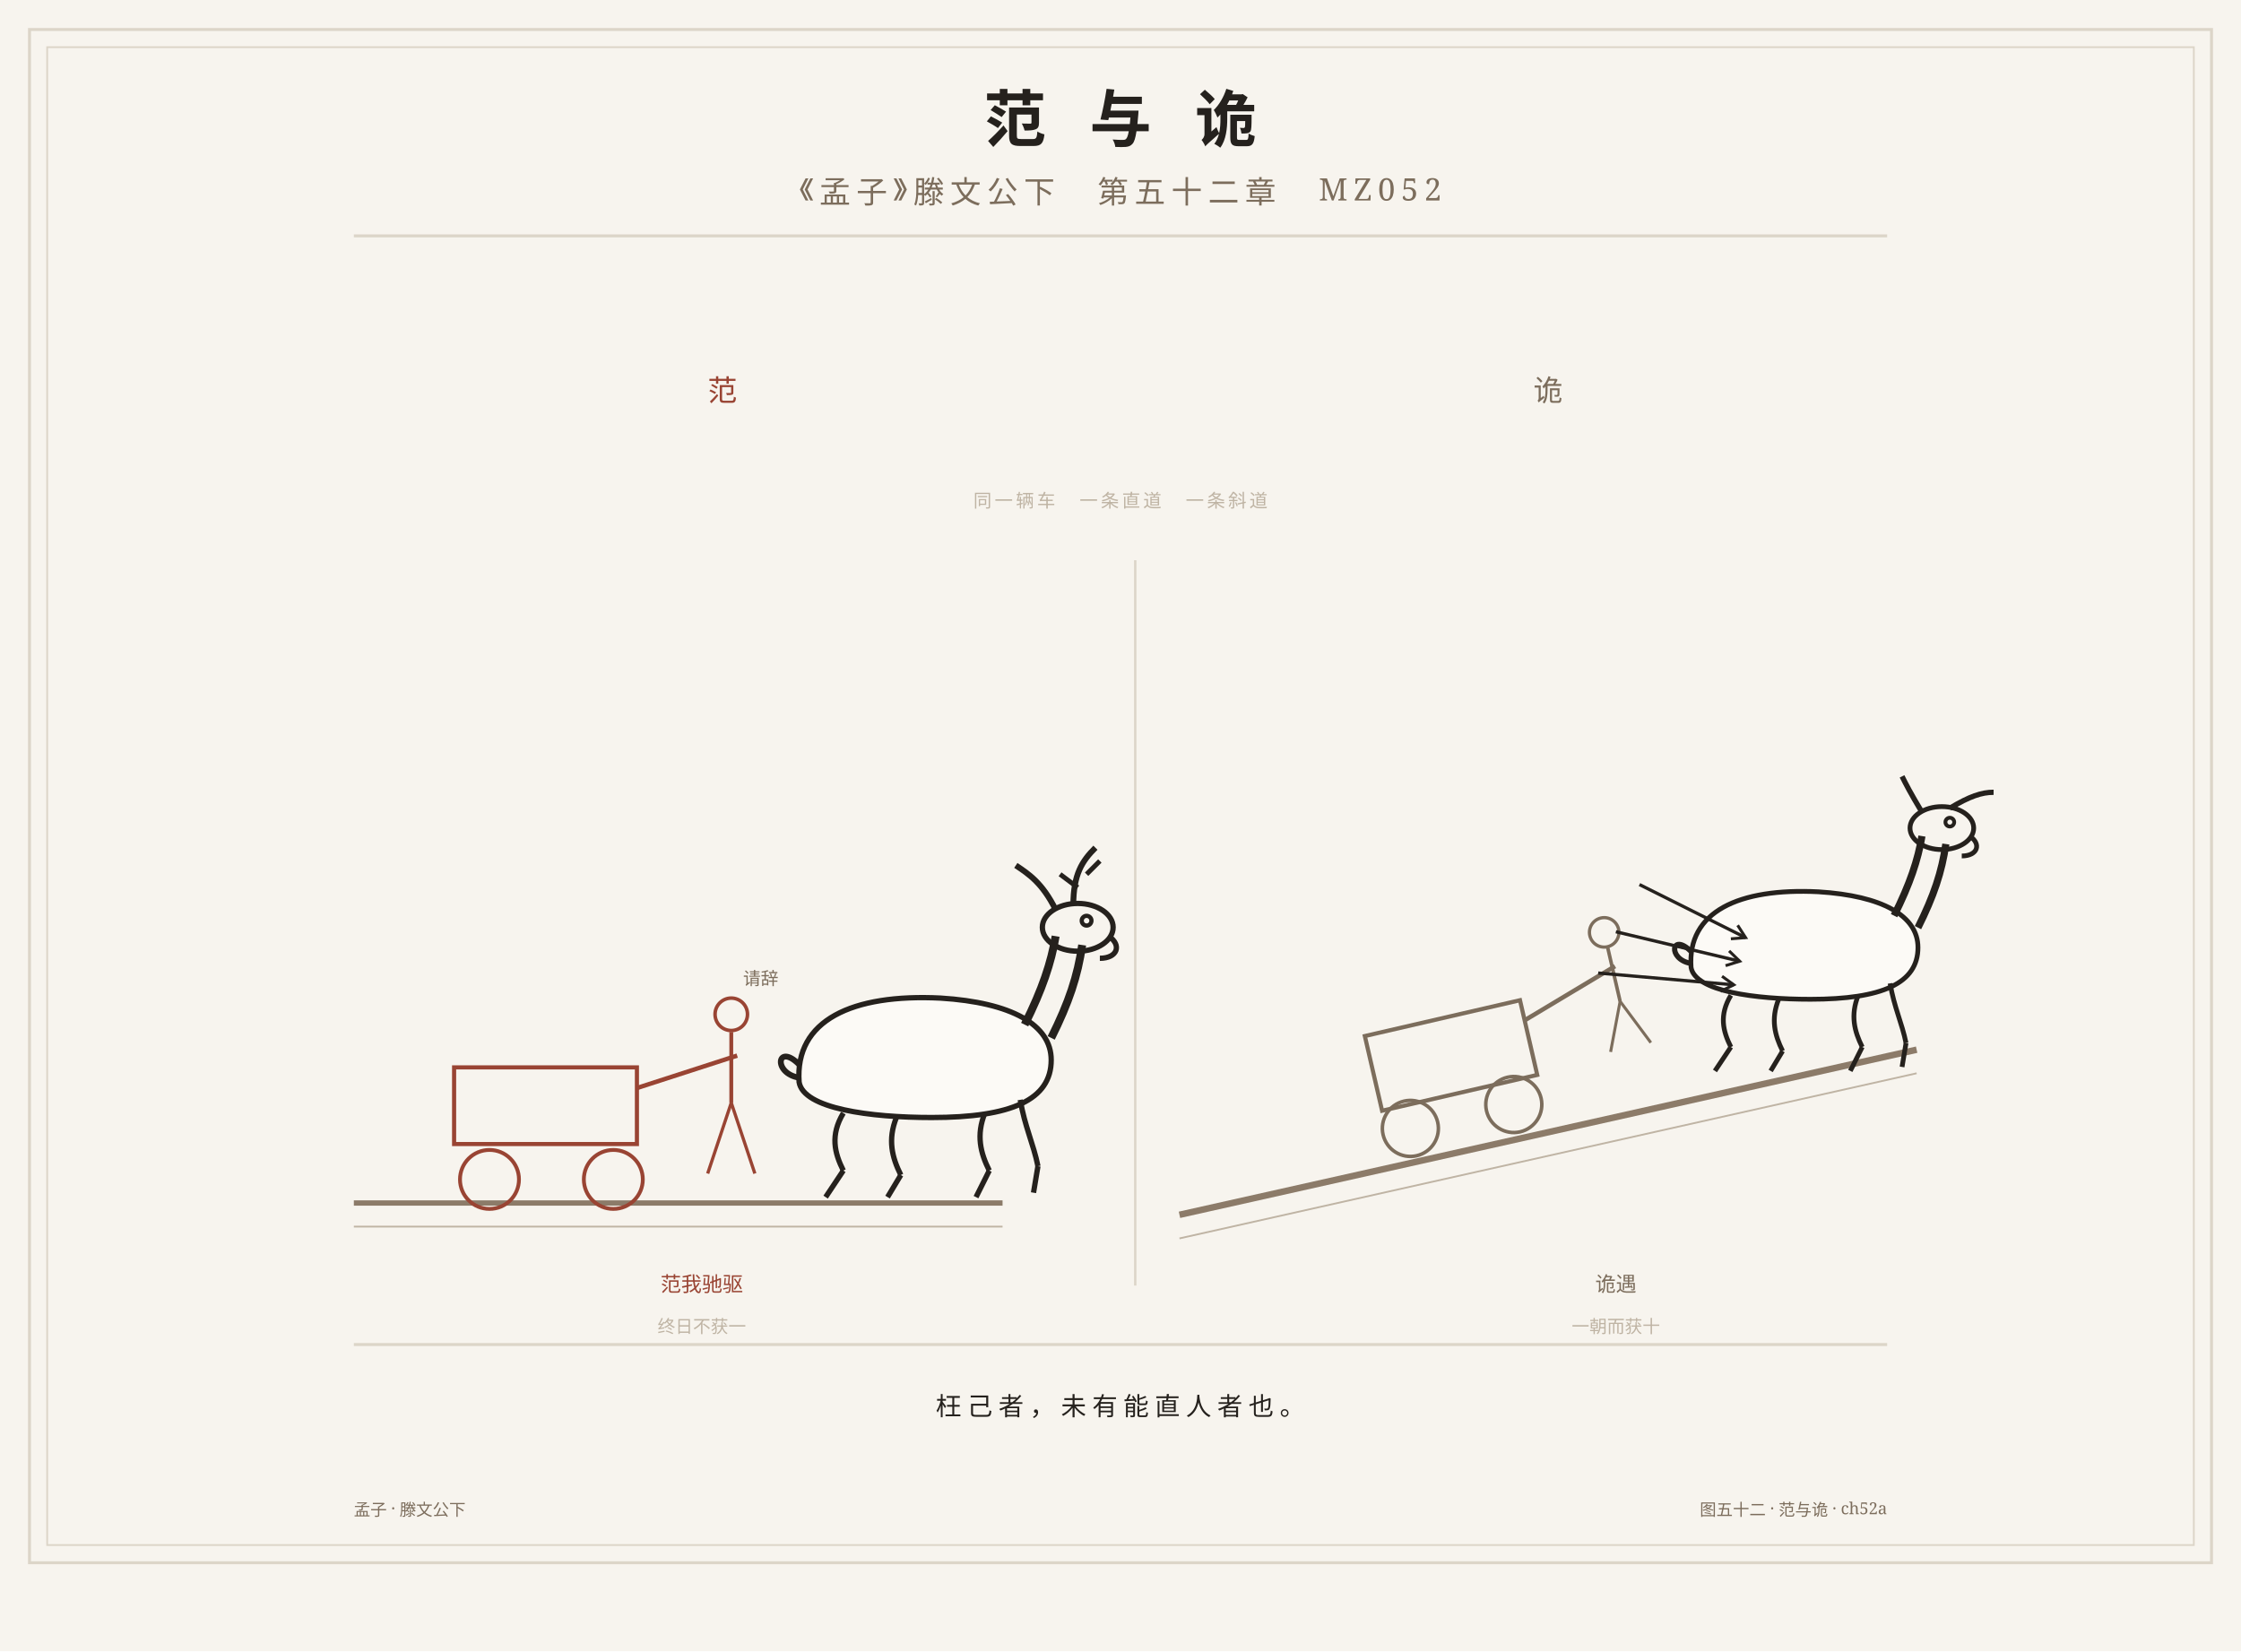
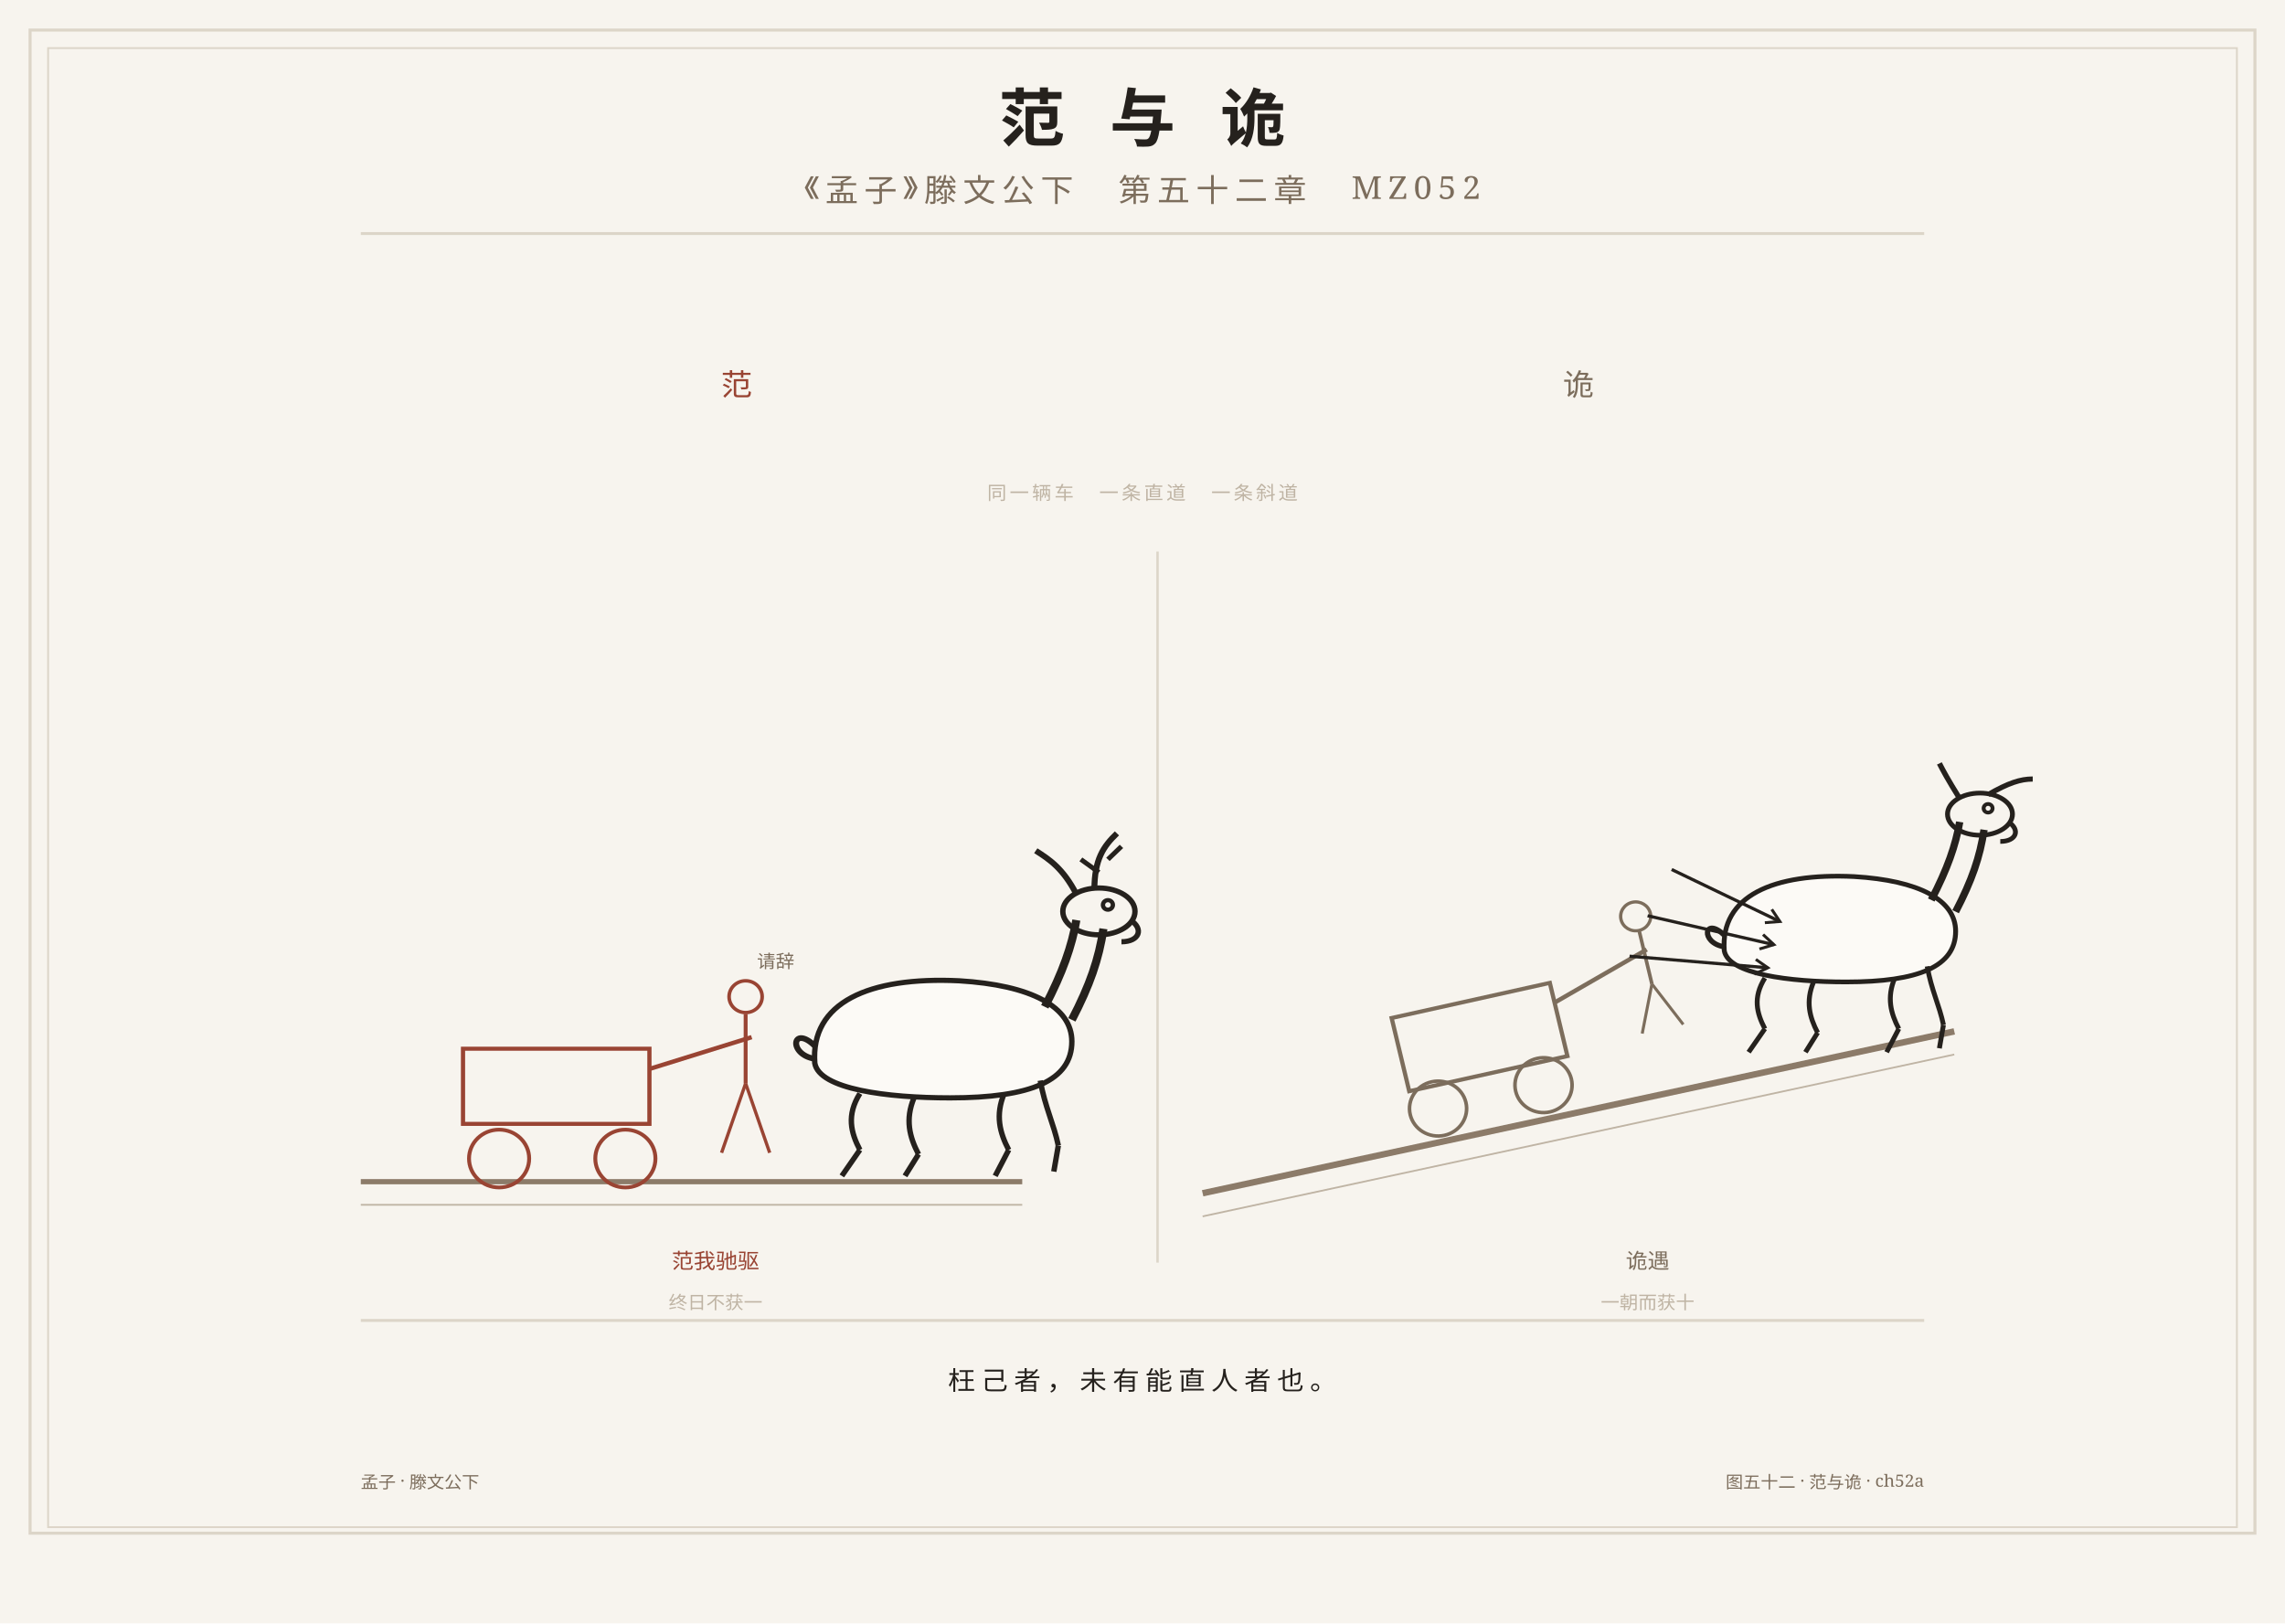
- <svg xmlns="http://www.w3.org/2000/svg" viewBox="0 0 760 560" width="760" height="560" font-family="'Noto Serif SC','Songti SC','Source Han Serif SC',serif">
-   <rect x="0" y="0" width="760" height="560" fill="#F7F4EE" />
-   <rect x="10" y="10" width="740" height="520" fill="none" stroke="#DCD5C8" stroke-width="1" />
-   <rect x="16" y="16" width="728" height="508" fill="none" stroke="#DCD5C8" stroke-width="0.6" />
-   <text x="380" y="48" text-anchor="middle" font-size="21" letter-spacing="5" fill="#25211D" font-weight="700">范 与 诡</text>
-   <text x="380" y="68" text-anchor="middle" font-size="10.5" letter-spacing="2" fill="#7C6D5C" font-weight="400">《孟子》滕文公下　第五十二章　MZ052</text>
-   <line x1="120" y1="80" x2="640" y2="80" stroke="#DCD5C8" stroke-width="1" />
-   <text x="380" y="172" text-anchor="middle" font-size="6.2" letter-spacing="1" fill="#BFB4A4" font-weight="400">同一辆车　一条直道　一条斜道</text>
-   <line x1="385" y1="190" x2="385" y2="436" stroke="#DCD5C8" stroke-width="0.8" />
-   <text x="245" y="136" text-anchor="middle" font-size="10" letter-spacing="3" fill="#994433" font-weight="400">范</text>
-   <text x="525" y="136" text-anchor="middle" font-size="10" letter-spacing="3" fill="#7C6D5C" font-weight="400">诡</text>
-   <line x1="120" y1="408" x2="340" y2="408" stroke="#8C7B69" stroke-width="1.8" />
-   <line x1="120" y1="416" x2="340" y2="416" stroke="#BFB4A4" stroke-width="0.6" />
-   <circle cx="166" cy="400" r="10" fill="none" stroke="#994433" stroke-width="1.3" />
-   <circle cx="208" cy="400" r="10" fill="none" stroke="#994433" stroke-width="1.3" />
-   <rect x="154" y="362" width="62" height="26" fill="none" stroke="#994433" stroke-width="1.4" />
-   <line x1="216" y1="369" x2="250" y2="358" stroke="#994433" stroke-width="1.5" />
-   <circle cx="248" cy="344" r="5.5" fill="none" stroke="#994433" stroke-width="1.2" />
-   <line x1="248" y1="350" x2="248" y2="374" stroke="#994433" stroke-width="1.3" />
-   <line x1="248" y1="374" x2="240" y2="398" stroke="#994433" stroke-width="1.1" />
-   <line x1="248" y1="374" x2="256" y2="398" stroke="#994433" stroke-width="1.1" />
-   <text x="258" y="334" text-anchor="middle" font-size="6" letter-spacing="0" fill="#7C6D5C" font-weight="400">请辞</text>
-   <g transform="translate(316,358) scale(1.5)">
-     <path d="M -30,6 C -31,-8 -18,-14 2,-13 C 18,-12 27,-7 27,1 C 27,10 18,14 0,14 C -14,14 -29,12 -30,6 Z" fill="#FCFAF6" stroke="#25211D" stroke-width="1.2" />
-     <path d="M 21,-7 C 25,-15 27,-21 28,-27" fill="none" stroke="#25211D" stroke-width="1.8" />
-     <path d="M 27,-4 C 31,-12 33,-18 34,-25" fill="none" stroke="#25211D" stroke-width="1.8" />
-     <path d="M 28,-33 C 25,-39 22,-41 19,-43" fill="none" stroke="#25211D" stroke-width="1.32" />
-     <path d="M 32,-34 C 32,-41 34,-44 37,-47" fill="none" stroke="#25211D" stroke-width="1.32" />
-     <path d="M 33,-38 L 29,-41" fill="none" stroke="#25211D" stroke-width="1.08" />
-     <path d="M 35,-41 L 38,-44" fill="none" stroke="#25211D" stroke-width="1.08" />
-     <ellipse cx="33" cy="-29" rx="8" ry="5.4" fill="none" stroke="#25211D" stroke-width="1.2" />
-     <path d="M 40,-27 C 43,-25 42,-22 38,-22" fill="none" stroke="#25211D" stroke-width="1.2" />
-     <circle cx="35" cy="-30.5" r="1.1" fill="none" stroke="#25211D" stroke-width="0.96" />
-     <path d="M -30,2 C -35,-3 -36,4 -30,5" fill="none" stroke="#25211D" stroke-width="1.32" />
-     <path d="M -20,13 C -23,18 -22,22 -20,26" fill="none" stroke="#25211D" stroke-width="1.2" />
-     <line x1="-20" y1="26" x2="-24" y2="32" stroke="#25211D" stroke-width="1.2" />
-     <path d="M -8,14 C -10,19 -9,23 -7,27" fill="none" stroke="#25211D" stroke-width="1.2" />
-     <line x1="-7" y1="27" x2="-10" y2="32" stroke="#25211D" stroke-width="1.2" />
-     <path d="M 12,13 C 10,18 11,22 13,26" fill="none" stroke="#25211D" stroke-width="1.2" />
-     <line x1="13" y1="26" x2="10" y2="32" stroke="#25211D" stroke-width="1.2" />
-     <path d="M 20,10 C 21,16 23,20 24,25" fill="none" stroke="#25211D" stroke-width="1.2" />
-     <line x1="24" y1="25" x2="23" y2="31" stroke="#25211D" stroke-width="1.2" />
+ <svg xmlns="http://www.w3.org/2000/svg" viewBox="0 0 760 540" width="760" height="540" font-family="'Noto Serif SC','Songti SC','Source Han Serif SC',serif">
+   <rect x="0" y="0" width="760" height="540" fill="#F7F4EE" />
+   <rect x="10" y="10" width="740" height="500" fill="none" stroke="#DCD5C8" stroke-width="1" />
+   <rect x="16" y="16" width="728" height="492" fill="none" stroke="#DCD5C8" stroke-width="0.6" />
+   <g transform="translate(0,0.769) scale(1,0.961538)">
+     <text x="380" y="48" text-anchor="middle" font-size="21.84" letter-spacing="5" fill="#25211D" font-weight="700">范 与 诡</text>
+     <text x="380" y="68" text-anchor="middle" font-size="10.92" letter-spacing="2" fill="#7C6D5C" font-weight="400">《孟子》滕文公下　第五十二章　MZ052</text>
+     <line x1="120" y1="80" x2="640" y2="80" stroke="#DCD5C8" stroke-width="1" />
+     <text x="380" y="172" text-anchor="middle" font-size="6.45" letter-spacing="1" fill="#BFB4A4" font-weight="400">同一辆车　一条直道　一条斜道</text>
+     <line x1="385" y1="190" x2="385" y2="436" stroke="#DCD5C8" stroke-width="0.8" />
+     <text x="245" y="136" text-anchor="middle" font-size="10.40" letter-spacing="3" fill="#994433" font-weight="400">范</text>
+     <text x="525" y="136" text-anchor="middle" font-size="10.40" letter-spacing="3" fill="#7C6D5C" font-weight="400">诡</text>
+     <line x1="120" y1="408" x2="340" y2="408" stroke="#8C7B69" stroke-width="1.8" />
+     <line x1="120" y1="416" x2="340" y2="416" stroke="#BFB4A4" stroke-width="0.6" />
+     <circle cx="166" cy="400" r="10" fill="none" stroke="#994433" stroke-width="1.3" />
+     <circle cx="208" cy="400" r="10" fill="none" stroke="#994433" stroke-width="1.3" />
+     <rect x="154" y="362" width="62" height="26" fill="none" stroke="#994433" stroke-width="1.4" />
+     <line x1="216" y1="369" x2="250" y2="358" stroke="#994433" stroke-width="1.5" />
+     <circle cx="248" cy="344" r="5.5" fill="none" stroke="#994433" stroke-width="1.2" />
+     <line x1="248" y1="350" x2="248" y2="374" stroke="#994433" stroke-width="1.3" />
+     <line x1="248" y1="374" x2="240" y2="398" stroke="#994433" stroke-width="1.1" />
+     <line x1="248" y1="374" x2="256" y2="398" stroke="#994433" stroke-width="1.1" />
+     <text x="258" y="334" text-anchor="middle" font-size="6.24" letter-spacing="0" fill="#7C6D5C" font-weight="400">请辞</text>
+     <g transform="translate(316,358) scale(1.5)">
+       <path d="M -30,6 C -31,-8 -18,-14 2,-13 C 18,-12 27,-7 27,1 C 27,10 18,14 0,14 C -14,14 -29,12 -30,6 Z" fill="#FCFAF6" stroke="#25211D" stroke-width="1.2" />
+       <path d="M 21,-7 C 25,-15 27,-21 28,-27" fill="none" stroke="#25211D" stroke-width="1.8" />
+       <path d="M 27,-4 C 31,-12 33,-18 34,-25" fill="none" stroke="#25211D" stroke-width="1.8" />
+       <path d="M 28,-33 C 25,-39 22,-41 19,-43" fill="none" stroke="#25211D" stroke-width="1.32" />
+       <path d="M 32,-34 C 32,-41 34,-44 37,-47" fill="none" stroke="#25211D" stroke-width="1.32" />
+       <path d="M 33,-38 L 29,-41" fill="none" stroke="#25211D" stroke-width="1.08" />
+       <path d="M 35,-41 L 38,-44" fill="none" stroke="#25211D" stroke-width="1.08" />
+       <ellipse cx="33" cy="-29" rx="8" ry="5.4" fill="none" stroke="#25211D" stroke-width="1.2" />
+       <path d="M 40,-27 C 43,-25 42,-22 38,-22" fill="none" stroke="#25211D" stroke-width="1.2" />
+       <circle cx="35" cy="-30.5" r="1.1" fill="none" stroke="#25211D" stroke-width="0.96" />
+       <path d="M -30,2 C -35,-3 -36,4 -30,5" fill="none" stroke="#25211D" stroke-width="1.32" />
+       <path d="M -20,13 C -23,18 -22,22 -20,26" fill="none" stroke="#25211D" stroke-width="1.2" />
+       <line x1="-20" y1="26" x2="-24" y2="32" stroke="#25211D" stroke-width="1.2" />
+       <path d="M -8,14 C -10,19 -9,23 -7,27" fill="none" stroke="#25211D" stroke-width="1.2" />
+       <line x1="-7" y1="27" x2="-10" y2="32" stroke="#25211D" stroke-width="1.2" />
+       <path d="M 12,13 C 10,18 11,22 13,26" fill="none" stroke="#25211D" stroke-width="1.2" />
+       <line x1="13" y1="26" x2="10" y2="32" stroke="#25211D" stroke-width="1.2" />
+       <path d="M 20,10 C 21,16 23,20 24,25" fill="none" stroke="#25211D" stroke-width="1.2" />
+       <line x1="24" y1="25" x2="23" y2="31" stroke="#25211D" stroke-width="1.2" />
+     </g>
+     <text x="238" y="438" text-anchor="middle" font-size="7.28" letter-spacing="0" fill="#994433" font-weight="400">范我驰驱</text>
+     <text x="238" y="452" text-anchor="middle" font-size="6.24" letter-spacing="0" fill="#BFB4A4" font-weight="400">终日不获一</text>
+     <path d="M 400,412 L 650,356" fill="none" stroke="#8C7B69" stroke-width="2.2" />
+     <path d="M 400,420 L 650,364" fill="none" stroke="#BFB4A4" stroke-width="0.6" />
+     <g transform="rotate(-13 490 380)">
+       <circle cx="478" cy="380" r="9.5" fill="none" stroke="#7C6D5C" stroke-width="1.2" />
+       <circle cx="514" cy="380" r="9.5" fill="none" stroke="#7C6D5C" stroke-width="1.2" />
+       <rect x="470" y="346" width="54" height="26" fill="none" stroke="#7C6D5C" stroke-width="1.4" />
+       <line x1="524" y1="353" x2="558" y2="342" stroke="#7C6D5C" stroke-width="1.5" />
+       <circle cx="557" cy="330" r="5" fill="none" stroke="#7C6D5C" stroke-width="1.1" />
+       <line x1="557" y1="335" x2="557" y2="354" stroke="#7C6D5C" stroke-width="1.2" />
+       <line x1="557" y1="354" x2="550" y2="370" stroke="#7C6D5C" stroke-width="1" />
+       <line x1="557" y1="354" x2="564" y2="370" stroke="#7C6D5C" stroke-width="1" />
+     </g>
+     <g transform="translate(614,320) scale(1.35)">
+       <path d="M -30,6 C -31,-8 -18,-14 2,-13 C 18,-12 27,-7 27,1 C 27,10 18,14 0,14 C -14,14 -29,12 -30,6 Z" fill="#FCFAF6" stroke="#25211D" stroke-width="1.2" />
+       <path d="M 21,-7 C 25,-15 27,-21 28,-27" fill="none" stroke="#25211D" stroke-width="1.8" />
+       <path d="M 27,-4 C 31,-12 33,-18 34,-25" fill="none" stroke="#25211D" stroke-width="1.8" />
+       <path d="M 28,-33 C 25,-38 24,-40 23,-42" fill="none" stroke="#25211D" stroke-width="1.32" />
+       <path d="M 35,-34 C 40,-37 43,-38 46,-38" fill="none" stroke="#25211D" stroke-width="1.32" />
+       <ellipse cx="33" cy="-29" rx="8" ry="5.4" fill="none" stroke="#25211D" stroke-width="1.2" />
+       <path d="M 40,-27 C 43,-25 42,-22 38,-22" fill="none" stroke="#25211D" stroke-width="1.2" />
+       <circle cx="35" cy="-30.5" r="1.1" fill="none" stroke="#25211D" stroke-width="0.96" />
+       <path d="M -30,2 C -35,-3 -36,4 -30,5" fill="none" stroke="#25211D" stroke-width="1.32" />
+       <path d="M -20,13 C -23,18 -22,22 -20,26" fill="none" stroke="#25211D" stroke-width="1.2" />
+       <line x1="-20" y1="26" x2="-24" y2="32" stroke="#25211D" stroke-width="1.2" />
+       <path d="M -8,14 C -10,19 -9,23 -7,27" fill="none" stroke="#25211D" stroke-width="1.2" />
+       <line x1="-7" y1="27" x2="-10" y2="32" stroke="#25211D" stroke-width="1.2" />
+       <path d="M 12,13 C 10,18 11,22 13,26" fill="none" stroke="#25211D" stroke-width="1.2" />
+       <line x1="13" y1="26" x2="10" y2="32" stroke="#25211D" stroke-width="1.2" />
+       <path d="M 20,10 C 21,16 23,20 24,25" fill="none" stroke="#25211D" stroke-width="1.2" />
+       <line x1="24" y1="25" x2="23" y2="31" stroke="#25211D" stroke-width="1.2" />
+     </g>
+     <line x1="548" y1="316" x2="590" y2="326" stroke="#25211D" stroke-width="1.1" />
+     <path d="M 585.2,327.5 L 590,326 L 586.4,322.5" fill="none" stroke="#25211D" stroke-width="0.99" />
+     <line x1="542" y1="330" x2="588" y2="334" stroke="#25211D" stroke-width="1.1" />
+     <path d="M 583.5,336.2 L 588,334 L 584.0,331.1" fill="none" stroke="#25211D" stroke-width="0.99" />
+     <line x1="556" y1="300" x2="592" y2="318" stroke="#25211D" stroke-width="1.1" />
+     <path d="M 587.0,318.4 L 592,318 L 589.3,313.8" fill="none" stroke="#25211D" stroke-width="0.99" />
+     <text x="548" y="438" text-anchor="middle" font-size="7.28" letter-spacing="0" fill="#7C6D5C" font-weight="400">诡遇</text>
+     <text x="548" y="452" text-anchor="middle" font-size="6.24" letter-spacing="0" fill="#BFB4A4" font-weight="400">一朝而获十</text>
+     <line x1="120" y1="456" x2="640" y2="456" stroke="#DCD5C8" stroke-width="1" />
+     <text x="380" y="480" text-anchor="middle" font-size="8.94" letter-spacing="2" fill="#25211D" font-weight="400">枉己者，未有能直人者也。</text>
+     <text x="120" y="514" font-size="5.82" fill="#7C6D5C">孟子 · 滕文公下</text>
+     <text x="640" y="514" text-anchor="end" font-size="5.82" fill="#7C6D5C">图五十二 · 范与诡 · ch52a</text>
  </g>
-   <text x="238" y="438" text-anchor="middle" font-size="7" letter-spacing="0" fill="#994433" font-weight="400">范我驰驱</text>
-   <text x="238" y="452" text-anchor="middle" font-size="6" letter-spacing="0" fill="#BFB4A4" font-weight="400">终日不获一</text>
-   <path d="M 400,412 L 650,356" fill="none" stroke="#8C7B69" stroke-width="2.2" />
-   <path d="M 400,420 L 650,364" fill="none" stroke="#BFB4A4" stroke-width="0.6" />
-   <g transform="rotate(-13 490 380)">
-     <circle cx="478" cy="380" r="9.5" fill="none" stroke="#7C6D5C" stroke-width="1.2" />
-     <circle cx="514" cy="380" r="9.5" fill="none" stroke="#7C6D5C" stroke-width="1.2" />
-     <rect x="470" y="346" width="54" height="26" fill="none" stroke="#7C6D5C" stroke-width="1.4" />
-     <line x1="524" y1="353" x2="558" y2="342" stroke="#7C6D5C" stroke-width="1.5" />
-     <circle cx="557" cy="330" r="5" fill="none" stroke="#7C6D5C" stroke-width="1.1" />
-     <line x1="557" y1="335" x2="557" y2="354" stroke="#7C6D5C" stroke-width="1.2" />
-     <line x1="557" y1="354" x2="550" y2="370" stroke="#7C6D5C" stroke-width="1" />
-     <line x1="557" y1="354" x2="564" y2="370" stroke="#7C6D5C" stroke-width="1" />
-   </g>
-   <g transform="translate(614,320) scale(1.35)">
-     <path d="M -30,6 C -31,-8 -18,-14 2,-13 C 18,-12 27,-7 27,1 C 27,10 18,14 0,14 C -14,14 -29,12 -30,6 Z" fill="#FCFAF6" stroke="#25211D" stroke-width="1.2" />
-     <path d="M 21,-7 C 25,-15 27,-21 28,-27" fill="none" stroke="#25211D" stroke-width="1.8" />
-     <path d="M 27,-4 C 31,-12 33,-18 34,-25" fill="none" stroke="#25211D" stroke-width="1.8" />
-     <path d="M 28,-33 C 25,-38 24,-40 23,-42" fill="none" stroke="#25211D" stroke-width="1.32" />
-     <path d="M 35,-34 C 40,-37 43,-38 46,-38" fill="none" stroke="#25211D" stroke-width="1.32" />
-     <ellipse cx="33" cy="-29" rx="8" ry="5.4" fill="none" stroke="#25211D" stroke-width="1.2" />
-     <path d="M 40,-27 C 43,-25 42,-22 38,-22" fill="none" stroke="#25211D" stroke-width="1.2" />
-     <circle cx="35" cy="-30.5" r="1.1" fill="none" stroke="#25211D" stroke-width="0.96" />
-     <path d="M -30,2 C -35,-3 -36,4 -30,5" fill="none" stroke="#25211D" stroke-width="1.32" />
-     <path d="M -20,13 C -23,18 -22,22 -20,26" fill="none" stroke="#25211D" stroke-width="1.2" />
-     <line x1="-20" y1="26" x2="-24" y2="32" stroke="#25211D" stroke-width="1.2" />
-     <path d="M -8,14 C -10,19 -9,23 -7,27" fill="none" stroke="#25211D" stroke-width="1.2" />
-     <line x1="-7" y1="27" x2="-10" y2="32" stroke="#25211D" stroke-width="1.2" />
-     <path d="M 12,13 C 10,18 11,22 13,26" fill="none" stroke="#25211D" stroke-width="1.2" />
-     <line x1="13" y1="26" x2="10" y2="32" stroke="#25211D" stroke-width="1.2" />
-     <path d="M 20,10 C 21,16 23,20 24,25" fill="none" stroke="#25211D" stroke-width="1.2" />
-     <line x1="24" y1="25" x2="23" y2="31" stroke="#25211D" stroke-width="1.2" />
-   </g>
-   <line x1="548" y1="316" x2="590" y2="326" stroke="#25211D" stroke-width="1.1" />
-   <path d="M 585.2,327.5 L 590,326 L 586.4,322.5" fill="none" stroke="#25211D" stroke-width="0.99" />
-   <line x1="542" y1="330" x2="588" y2="334" stroke="#25211D" stroke-width="1.1" />
-   <path d="M 583.5,336.2 L 588,334 L 584.0,331.1" fill="none" stroke="#25211D" stroke-width="0.99" />
-   <line x1="556" y1="300" x2="592" y2="318" stroke="#25211D" stroke-width="1.1" />
-   <path d="M 587.0,318.4 L 592,318 L 589.3,313.8" fill="none" stroke="#25211D" stroke-width="0.99" />
-   <text x="548" y="438" text-anchor="middle" font-size="7" letter-spacing="0" fill="#7C6D5C" font-weight="400">诡遇</text>
-   <text x="548" y="452" text-anchor="middle" font-size="6" letter-spacing="0" fill="#BFB4A4" font-weight="400">一朝而获十</text>
-   <line x1="120" y1="456" x2="640" y2="456" stroke="#DCD5C8" stroke-width="1" />
-   <text x="380" y="480" text-anchor="middle" font-size="8.6" letter-spacing="2" fill="#25211D" font-weight="400">枉己者，未有能直人者也。</text>
-   <text x="120" y="514" font-size="5.6" fill="#7C6D5C">孟子 · 滕文公下</text>
-   <text x="640" y="514" text-anchor="end" font-size="5.6" fill="#7C6D5C">图五十二 · 范与诡 · ch52a</text>
</svg>
